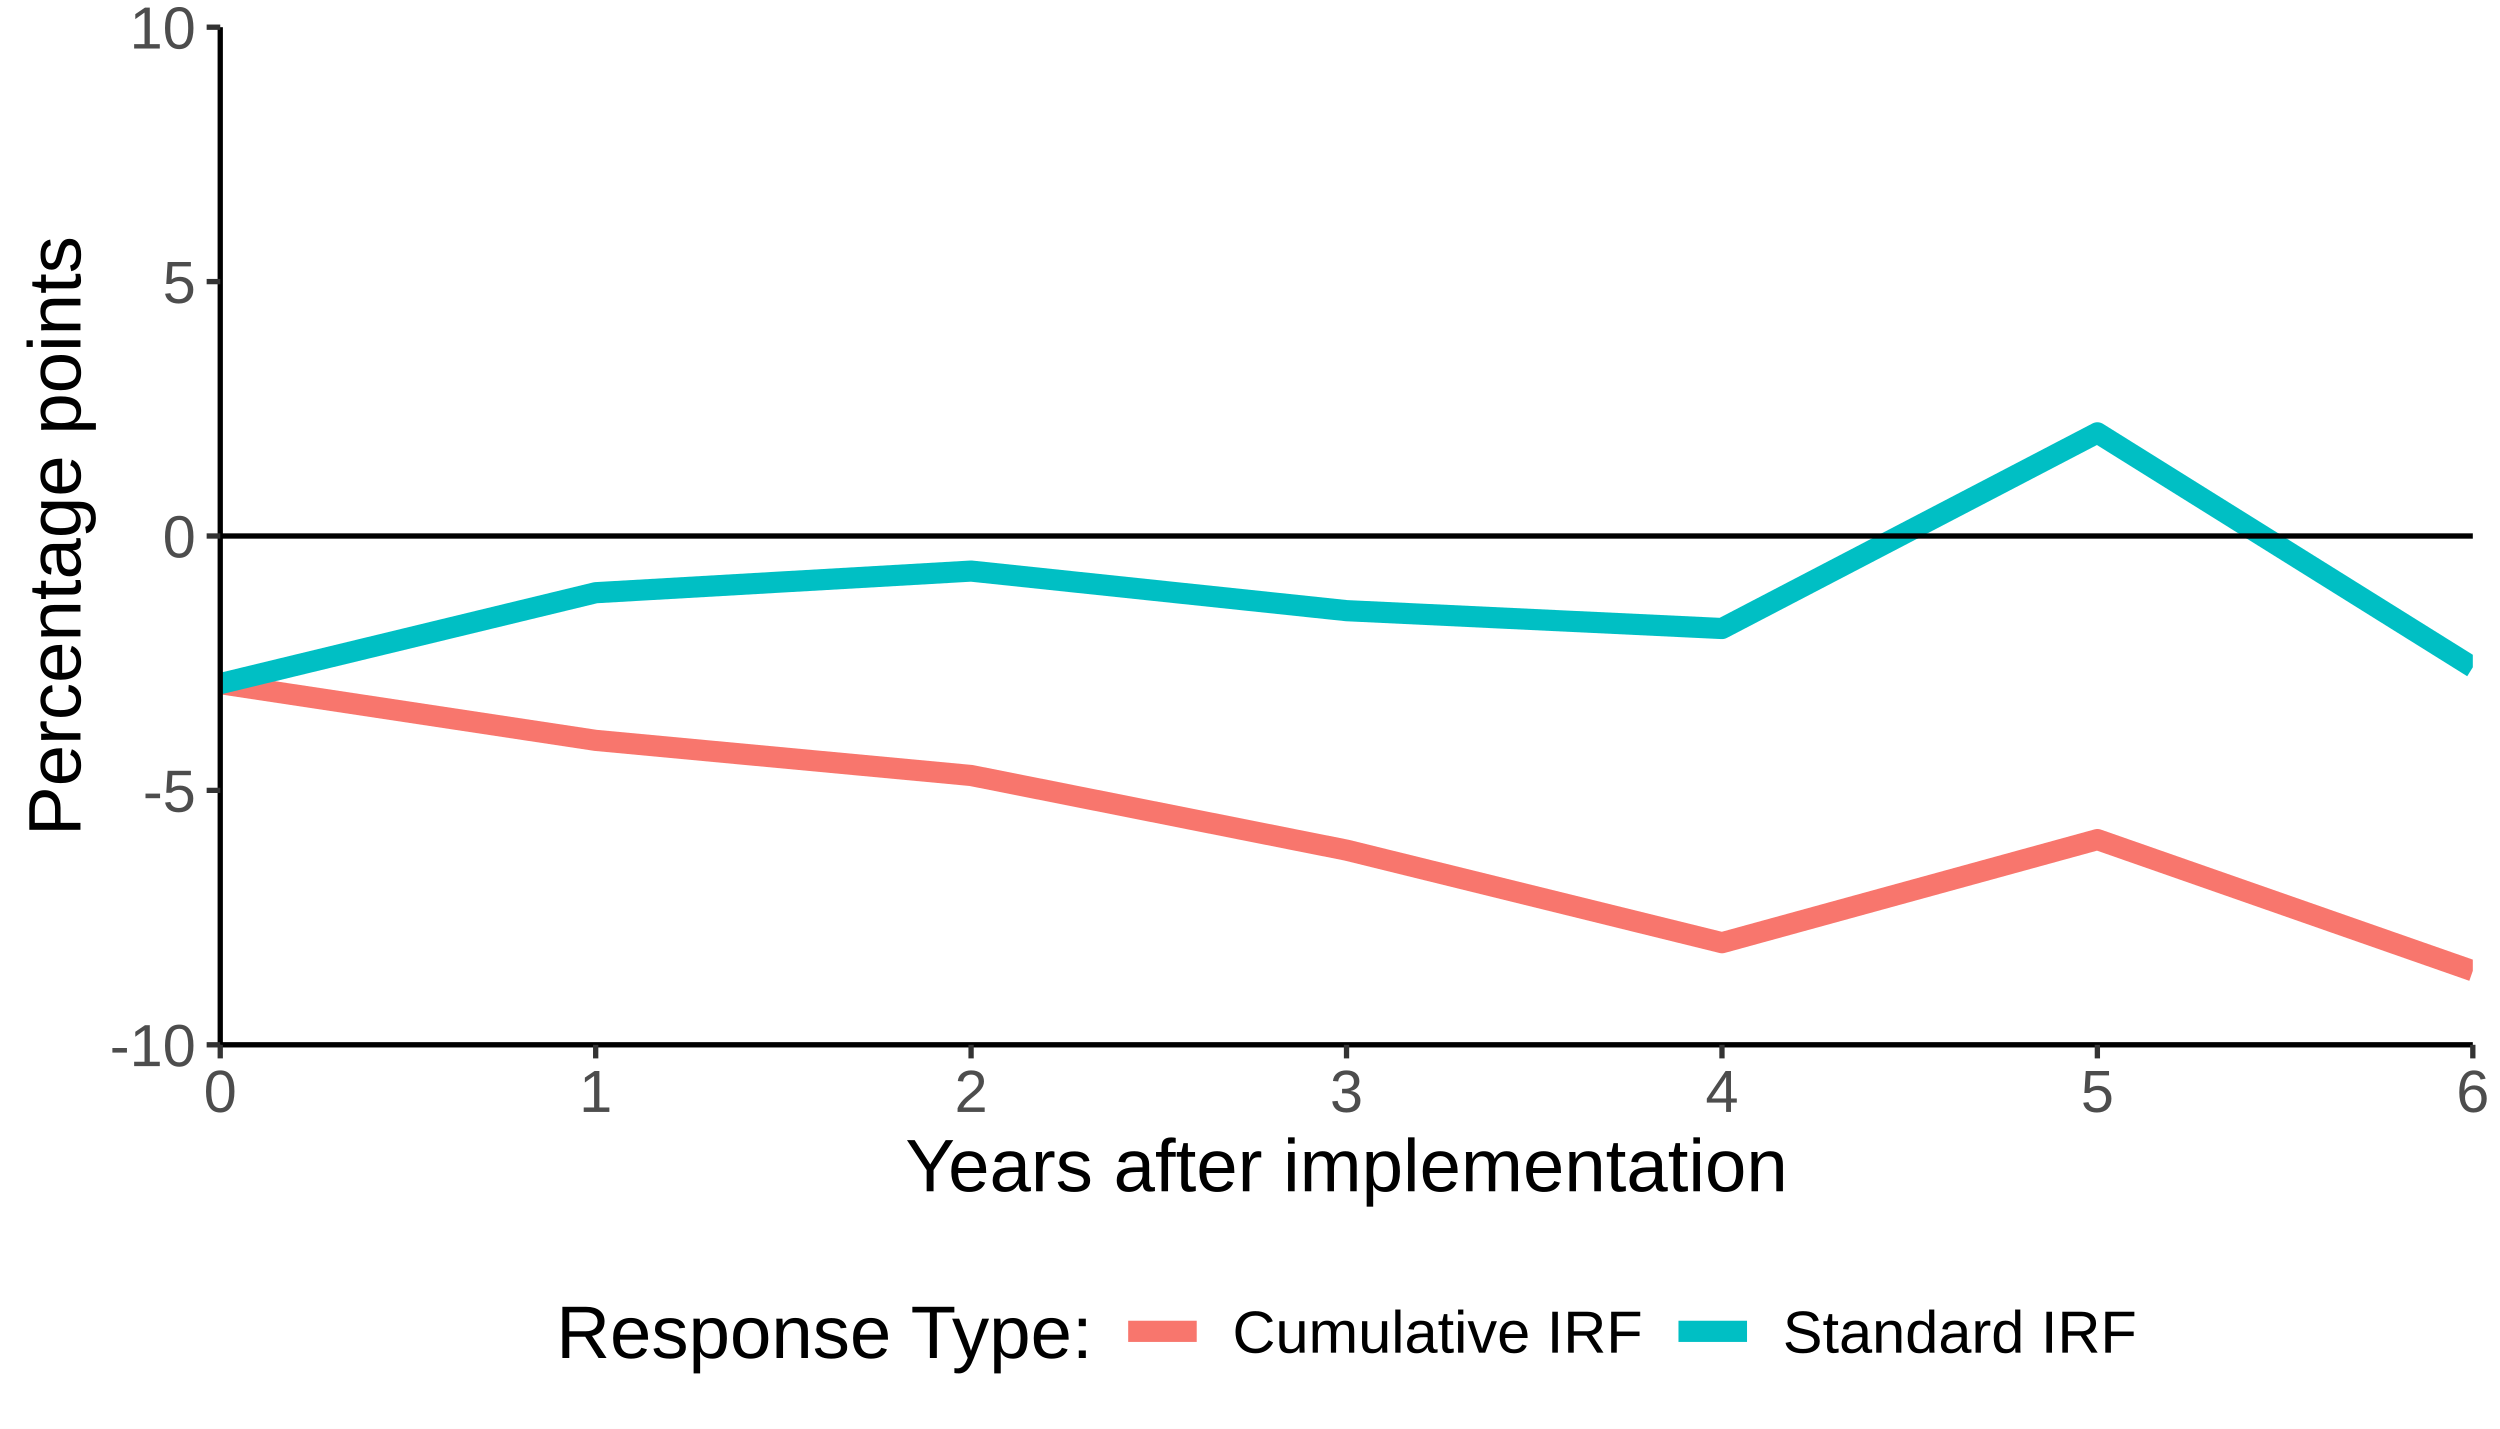
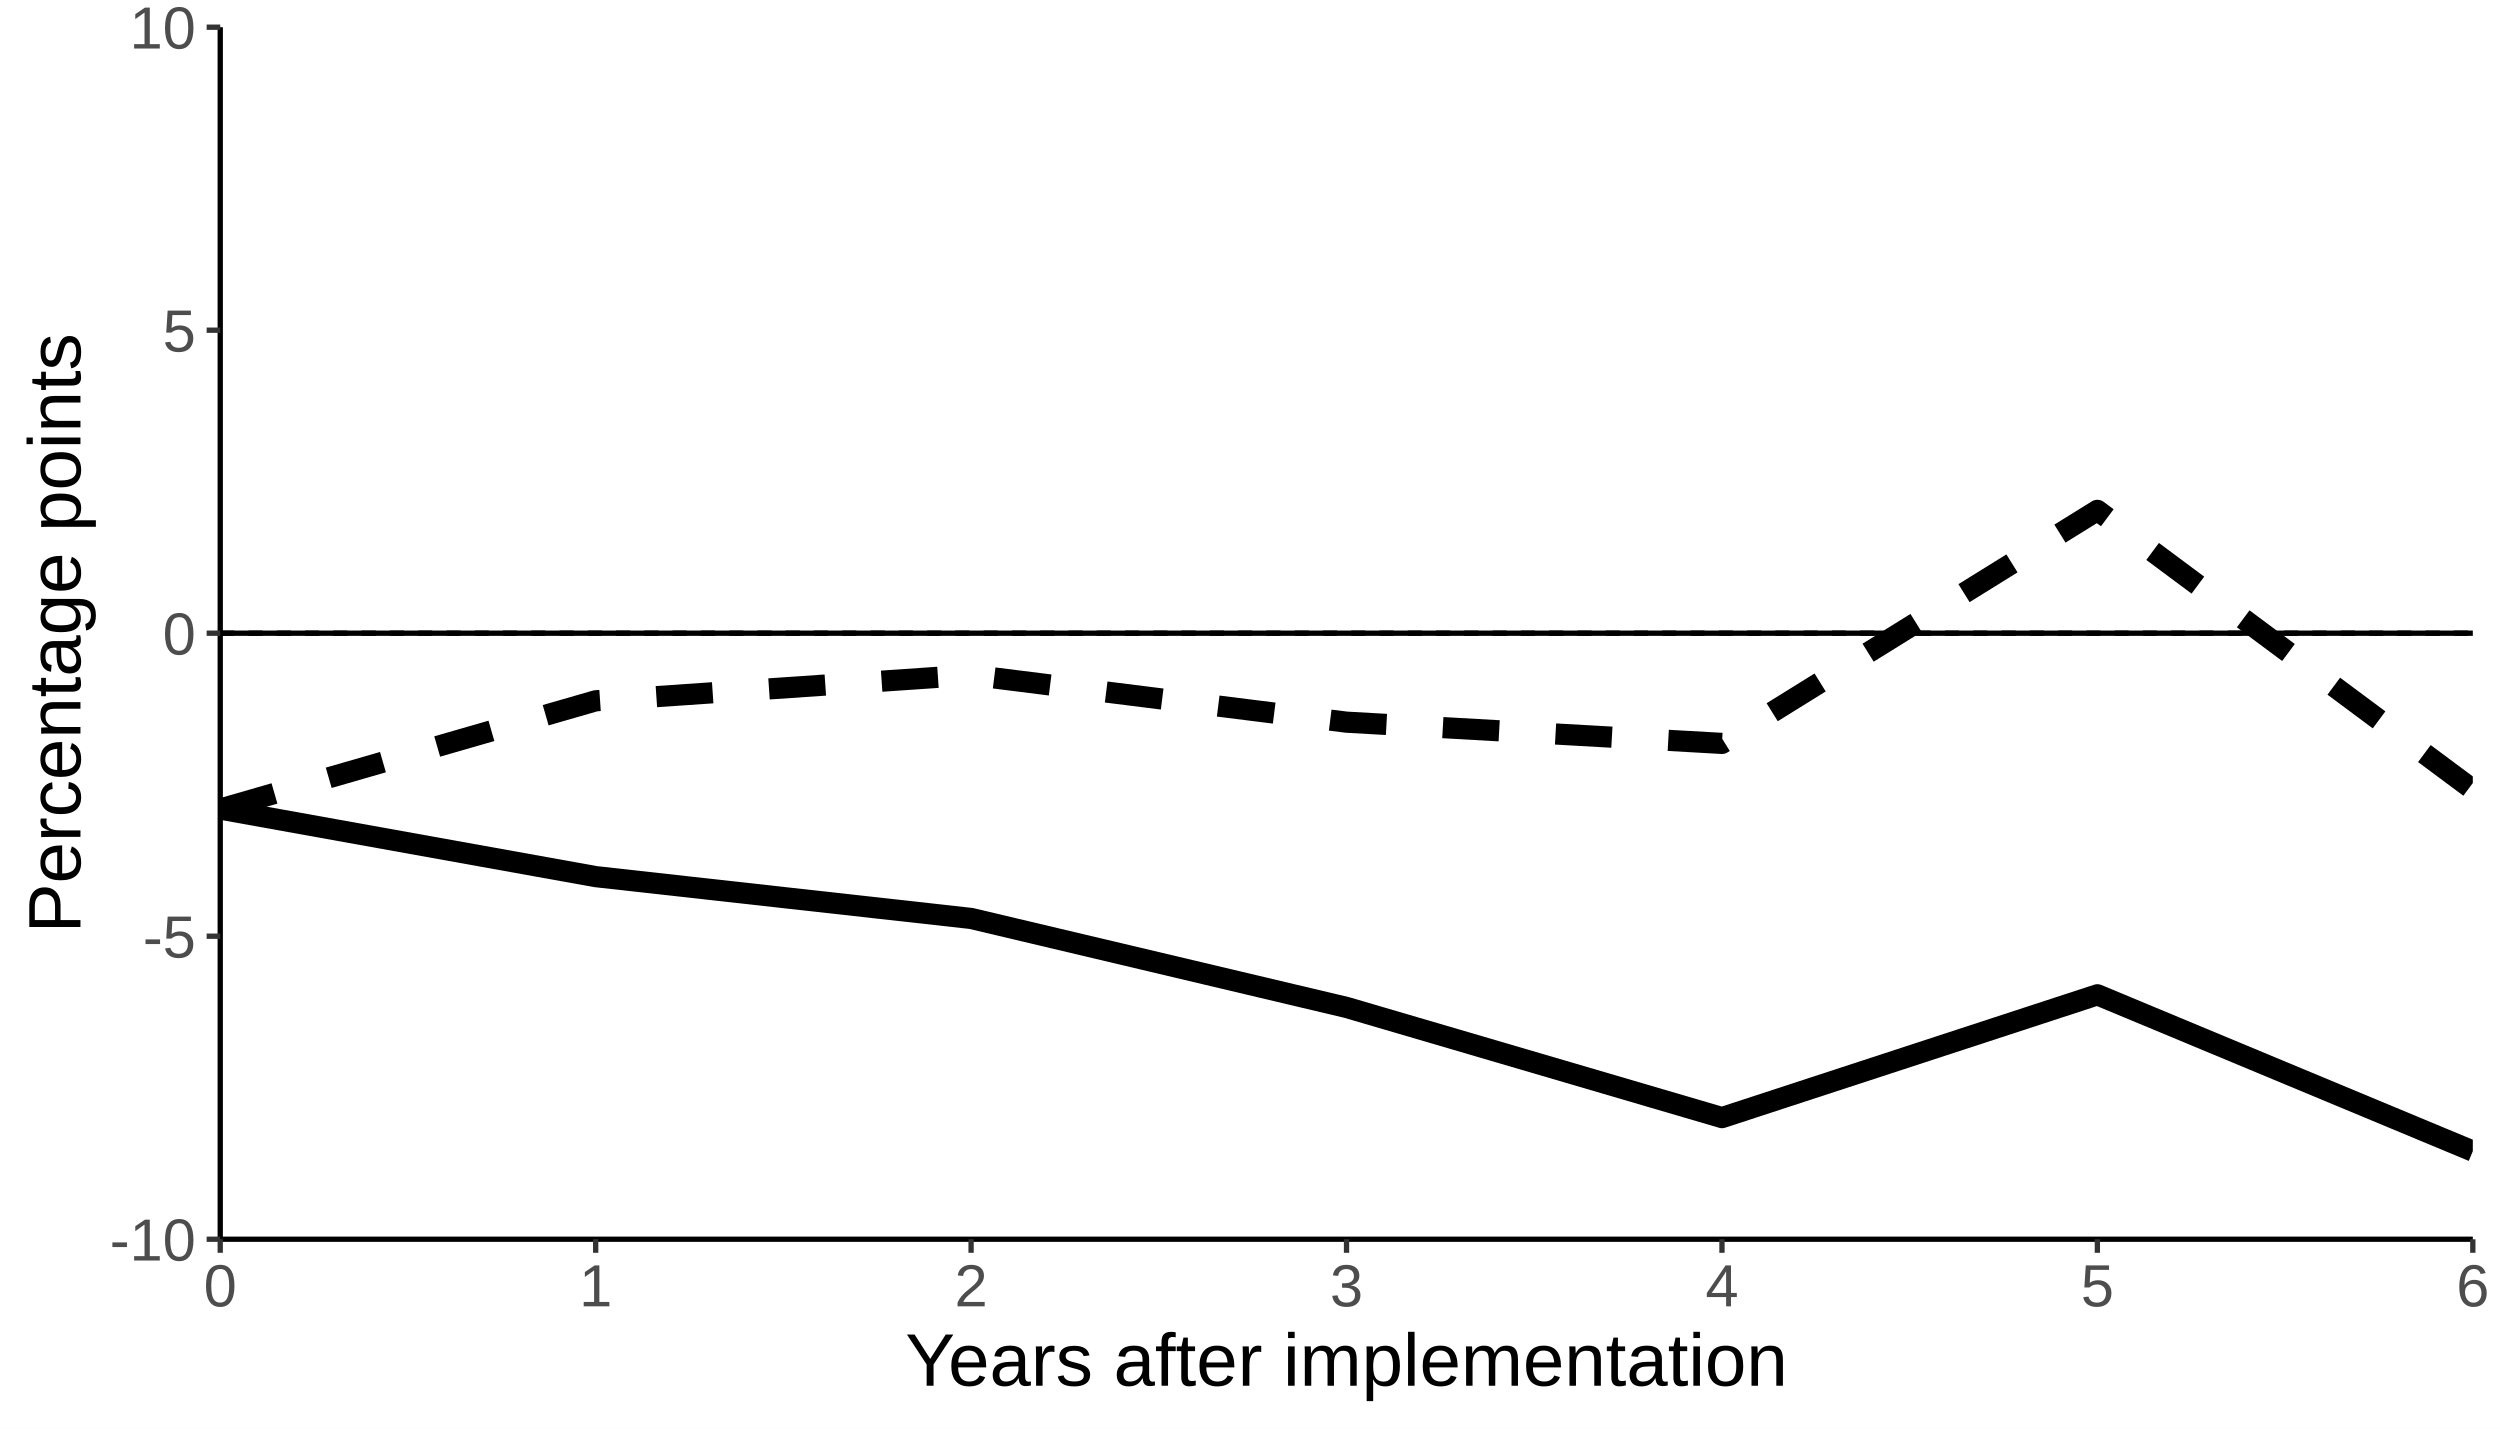
<svg xmlns="http://www.w3.org/2000/svg" class="svglite" width="504.00pt" height="288.00pt" viewBox="0 0 504.00 288.00">
  <defs>
    <style type="text/css">
    .svglite line, .svglite polyline, .svglite polygon, .svglite path, .svglite rect, .svglite circle {
      fill: none;
      stroke: #000000;
      stroke-linecap: round;
      stroke-linejoin: round;
      stroke-miterlimit: 10.00;
    }
    .svglite text {
      white-space: pre;
    }
  </style>
  </defs>
  <rect width="100%" height="100%" style="stroke: none; fill: #FFFFFF;" />
  <defs>
    <clipPath id="cpMC4wMHw1MDQuMDB8MC4wMHwyODguMDA=">
      <rect x="0.00" y="0.00" width="504.00" height="288.00" />
    </clipPath>
  </defs>
  <g clip-path="url(#cpMC4wMHw1MDQuMDB8MC4wMHwyODguMDA=)">
    <rect x="0.00" y="0.00" width="504.00" height="288.00" style="stroke-width: 1.07; stroke: #FFFFFF; fill: #FFFFFF;" />
  </g>
  <defs>
-     <clipPath id="cpNDQuNDB8NDk4LjUyfDUuNDh8MjEwLjYz">
-       <rect x="44.40" y="5.48" width="454.12" height="205.15" />
+     <clipPath id="cpNDQuNDB8NDk4LjUyfDUuNDh8MjQ5Ljgz">
+       <rect x="44.40" y="5.48" width="454.12" height="244.35" />
    </clipPath>
  </defs>
-   <g clip-path="url(#cpNDQuNDB8NDk4LjUyfDUuNDh8MjEwLjYz)">
-     <rect x="44.40" y="5.48" width="454.12" height="205.15" style="stroke-width: 1.07; stroke: none; fill: #FFFFFF;" />
-     <polyline points="44.40,137.82 120.09,149.26 195.77,156.34 271.46,171.39 347.15,190.05 422.83,169.26 498.52,195.72 " style="stroke-width: 4.27; stroke: #F8766D; stroke-linecap: butt;" />
-     <polyline points="44.40,137.82 120.09,119.49 195.77,115.13 271.46,123.11 347.15,126.71 422.83,87.26 498.52,134.52 " style="stroke-width: 4.27; stroke: #00BFC4; stroke-linecap: butt;" />
-     <polyline points="44.40,108.06 44.40,108.06 120.09,108.06 120.09,108.06 195.77,108.06 195.77,108.06 271.46,108.06 271.46,108.06 347.15,108.06 347.15,108.06 422.83,108.06 422.83,108.06 498.52,108.06 498.52,108.06 " style="stroke-width: 1.07; stroke-linecap: butt;" />
+   <g clip-path="url(#cpNDQuNDB8NDk4LjUyfDUuNDh8MjQ5Ljgz)">
+     <rect x="44.40" y="5.48" width="454.12" height="244.35" style="stroke-width: 1.07; stroke: none; fill: #FFFFFF;" />
+     <polyline points="44.40,163.11 120.09,176.73 195.77,185.16 271.46,203.10 347.15,225.31 422.83,200.55 498.52,232.07 " style="stroke-width: 4.27; stroke-linecap: butt;" />
+     <polyline points="44.40,163.11 120.09,141.28 195.77,136.09 271.46,145.59 347.15,149.87 422.83,102.89 498.52,159.18 " style="stroke-width: 4.27; stroke-dasharray: 11.38,11.38; stroke-linecap: butt;" />
+     <polyline points="44.40,127.65 120.09,127.65 195.77,127.65 271.46,127.65 347.15,127.65 422.83,127.65 498.52,127.65 " style="stroke-width: 1.07; stroke-linecap: butt;" />
+     <polyline points="44.40,127.65 120.09,127.65 195.77,127.65 271.46,127.65 347.15,127.65 422.83,127.65 498.52,127.65 " style="stroke-width: 1.07; stroke-dasharray: 2.85,2.85; stroke-linecap: butt;" />
  </g>
  <g clip-path="url(#cpMC4wMHw1MDQuMDB8MC4wMHwyODguMDA=)">
-     <polyline points="44.40,210.63 44.40,5.48 " style="stroke-width: 1.07; stroke-linecap: butt;" />
-     <text x="39.47" y="214.93" text-anchor="end" style="font-size: 12.00px;fill: #4D4D4D; font-family: &quot;Arial&quot;;" textLength="17.34px" lengthAdjust="spacingAndGlyphs">-10</text>
-     <text x="39.47" y="163.64" text-anchor="end" style="font-size: 12.00px;fill: #4D4D4D; font-family: &quot;Arial&quot;;" textLength="10.67px" lengthAdjust="spacingAndGlyphs">-5</text>
-     <text x="39.47" y="112.35" text-anchor="end" style="font-size: 12.00px;fill: #4D4D4D; font-family: &quot;Arial&quot;;" textLength="6.67px" lengthAdjust="spacingAndGlyphs">0</text>
-     <text x="39.47" y="61.07" text-anchor="end" style="font-size: 12.00px;fill: #4D4D4D; font-family: &quot;Arial&quot;;" textLength="6.67px" lengthAdjust="spacingAndGlyphs">5</text>
+     <polyline points="44.40,249.83 44.40,5.48 " style="stroke-width: 1.07; stroke-linecap: butt;" />
+     <text x="39.47" y="254.13" text-anchor="end" style="font-size: 12.00px;fill: #4D4D4D; font-family: &quot;Arial&quot;;" textLength="17.34px" lengthAdjust="spacingAndGlyphs">-10</text>
+     <text x="39.47" y="193.04" text-anchor="end" style="font-size: 12.00px;fill: #4D4D4D; font-family: &quot;Arial&quot;;" textLength="10.67px" lengthAdjust="spacingAndGlyphs">-5</text>
+     <text x="39.47" y="131.95" text-anchor="end" style="font-size: 12.00px;fill: #4D4D4D; font-family: &quot;Arial&quot;;" textLength="6.67px" lengthAdjust="spacingAndGlyphs">0</text>
+     <text x="39.47" y="70.87" text-anchor="end" style="font-size: 12.00px;fill: #4D4D4D; font-family: &quot;Arial&quot;;" textLength="6.67px" lengthAdjust="spacingAndGlyphs">5</text>
    <text x="39.47" y="9.78" text-anchor="end" style="font-size: 12.00px;fill: #4D4D4D; font-family: &quot;Arial&quot;;" textLength="13.35px" lengthAdjust="spacingAndGlyphs">10</text>
-     <polyline points="41.66,210.63 44.40,210.63 " style="stroke-width: 1.07; stroke: #333333; stroke-linecap: butt;" />
-     <polyline points="41.66,159.34 44.40,159.34 " style="stroke-width: 1.07; stroke: #333333; stroke-linecap: butt;" />
-     <polyline points="41.66,108.06 44.40,108.06 " style="stroke-width: 1.07; stroke: #333333; stroke-linecap: butt;" />
-     <polyline points="41.66,56.77 44.40,56.77 " style="stroke-width: 1.07; stroke: #333333; stroke-linecap: butt;" />
+     <polyline points="41.66,249.83 44.40,249.83 " style="stroke-width: 1.07; stroke: #333333; stroke-linecap: butt;" />
+     <polyline points="41.66,188.74 44.40,188.74 " style="stroke-width: 1.07; stroke: #333333; stroke-linecap: butt;" />
+     <polyline points="41.66,127.65 44.40,127.65 " style="stroke-width: 1.07; stroke: #333333; stroke-linecap: butt;" />
+     <polyline points="41.66,66.57 44.40,66.57 " style="stroke-width: 1.07; stroke: #333333; stroke-linecap: butt;" />
    <polyline points="41.66,5.48 44.40,5.48 " style="stroke-width: 1.07; stroke: #333333; stroke-linecap: butt;" />
-     <polyline points="44.40,210.63 498.52,210.63 " style="stroke-width: 1.07; stroke-linecap: butt;" />
-     <polyline points="44.40,213.37 44.40,210.63 " style="stroke-width: 1.07; stroke: #333333; stroke-linecap: butt;" />
-     <polyline points="120.09,213.37 120.09,210.63 " style="stroke-width: 1.07; stroke: #333333; stroke-linecap: butt;" />
-     <polyline points="195.77,213.37 195.77,210.63 " style="stroke-width: 1.07; stroke: #333333; stroke-linecap: butt;" />
-     <polyline points="271.46,213.37 271.46,210.63 " style="stroke-width: 1.07; stroke: #333333; stroke-linecap: butt;" />
-     <polyline points="347.15,213.37 347.15,210.63 " style="stroke-width: 1.07; stroke: #333333; stroke-linecap: butt;" />
-     <polyline points="422.83,213.37 422.83,210.63 " style="stroke-width: 1.07; stroke: #333333; stroke-linecap: butt;" />
-     <polyline points="498.52,213.37 498.52,210.63 " style="stroke-width: 1.07; stroke: #333333; stroke-linecap: butt;" />
-     <text x="44.40" y="224.16" text-anchor="middle" style="font-size: 12.00px;fill: #4D4D4D; font-family: &quot;Arial&quot;;" textLength="6.67px" lengthAdjust="spacingAndGlyphs">0</text>
-     <text x="120.09" y="224.16" text-anchor="middle" style="font-size: 12.00px;fill: #4D4D4D; font-family: &quot;Arial&quot;;" textLength="6.67px" lengthAdjust="spacingAndGlyphs">1</text>
-     <text x="195.77" y="224.16" text-anchor="middle" style="font-size: 12.00px;fill: #4D4D4D; font-family: &quot;Arial&quot;;" textLength="6.67px" lengthAdjust="spacingAndGlyphs">2</text>
-     <text x="271.46" y="224.16" text-anchor="middle" style="font-size: 12.00px;fill: #4D4D4D; font-family: &quot;Arial&quot;;" textLength="6.67px" lengthAdjust="spacingAndGlyphs">3</text>
-     <text x="347.15" y="224.16" text-anchor="middle" style="font-size: 12.00px;fill: #4D4D4D; font-family: &quot;Arial&quot;;" textLength="6.67px" lengthAdjust="spacingAndGlyphs">4</text>
-     <text x="422.83" y="224.16" text-anchor="middle" style="font-size: 12.00px;fill: #4D4D4D; font-family: &quot;Arial&quot;;" textLength="6.67px" lengthAdjust="spacingAndGlyphs">5</text>
-     <text x="498.52" y="224.16" text-anchor="middle" style="font-size: 12.00px;fill: #4D4D4D; font-family: &quot;Arial&quot;;" textLength="6.67px" lengthAdjust="spacingAndGlyphs">6</text>
-     <text x="271.46" y="240.16" text-anchor="middle" style="font-size: 15.00px; font-family: &quot;Arial&quot;;" textLength="177.83px" lengthAdjust="spacingAndGlyphs">Years after implementation</text>
-     <text transform="translate(16.22,108.06) rotate(-90)" text-anchor="middle" style="font-size: 15.00px; font-family: &quot;Arial&quot;;" textLength="120.88px" lengthAdjust="spacingAndGlyphs">Percentage points</text>
-     <rect x="106.66" y="254.28" width="329.60" height="28.24" style="stroke-width: 1.07; stroke: none; fill: #FFFFFF;" />
-     <text x="112.14" y="273.77" style="font-size: 15.00px; font-family: &quot;Arial&quot;;" textLength="108.09px" lengthAdjust="spacingAndGlyphs">Response Type:</text>
-     <rect x="225.71" y="259.76" width="17.28" height="17.28" style="stroke-width: 1.07; stroke: none; fill: #FFFFFF;" />
-     <line x1="227.44" y1="268.40" x2="241.26" y2="268.40" style="stroke-width: 4.27; stroke: #F8766D; stroke-linecap: butt;" />
-     <rect x="336.65" y="259.76" width="17.28" height="17.28" style="stroke-width: 1.07; stroke: none; fill: #FFFFFF;" />
-     <line x1="338.38" y1="268.40" x2="352.20" y2="268.40" style="stroke-width: 4.27; stroke: #00BFC4; stroke-linecap: butt;" />
-     <text x="248.47" y="272.70" style="font-size: 12.00px; font-family: &quot;Arial&quot;;" textLength="82.70px" lengthAdjust="spacingAndGlyphs">Cumulative IRF</text>
-     <text x="359.41" y="272.70" style="font-size: 12.00px; font-family: &quot;Arial&quot;;" textLength="71.37px" lengthAdjust="spacingAndGlyphs">Standard IRF</text>
+     <polyline points="44.40,249.83 498.52,249.83 " style="stroke-width: 1.07; stroke-linecap: butt;" />
+     <polyline points="44.40,252.57 44.40,249.83 " style="stroke-width: 1.07; stroke: #333333; stroke-linecap: butt;" />
+     <polyline points="120.09,252.57 120.09,249.83 " style="stroke-width: 1.07; stroke: #333333; stroke-linecap: butt;" />
+     <polyline points="195.77,252.57 195.77,249.83 " style="stroke-width: 1.07; stroke: #333333; stroke-linecap: butt;" />
+     <polyline points="271.46,252.57 271.46,249.83 " style="stroke-width: 1.07; stroke: #333333; stroke-linecap: butt;" />
+     <polyline points="347.15,252.57 347.15,249.83 " style="stroke-width: 1.07; stroke: #333333; stroke-linecap: butt;" />
+     <polyline points="422.83,252.57 422.83,249.83 " style="stroke-width: 1.07; stroke: #333333; stroke-linecap: butt;" />
+     <polyline points="498.52,252.57 498.52,249.83 " style="stroke-width: 1.07; stroke: #333333; stroke-linecap: butt;" />
+     <text x="44.40" y="263.36" text-anchor="middle" style="font-size: 12.00px;fill: #4D4D4D; font-family: &quot;Arial&quot;;" textLength="6.67px" lengthAdjust="spacingAndGlyphs">0</text>
+     <text x="120.09" y="263.36" text-anchor="middle" style="font-size: 12.00px;fill: #4D4D4D; font-family: &quot;Arial&quot;;" textLength="6.67px" lengthAdjust="spacingAndGlyphs">1</text>
+     <text x="195.77" y="263.36" text-anchor="middle" style="font-size: 12.00px;fill: #4D4D4D; font-family: &quot;Arial&quot;;" textLength="6.67px" lengthAdjust="spacingAndGlyphs">2</text>
+     <text x="271.46" y="263.36" text-anchor="middle" style="font-size: 12.00px;fill: #4D4D4D; font-family: &quot;Arial&quot;;" textLength="6.67px" lengthAdjust="spacingAndGlyphs">3</text>
+     <text x="347.15" y="263.36" text-anchor="middle" style="font-size: 12.00px;fill: #4D4D4D; font-family: &quot;Arial&quot;;" textLength="6.67px" lengthAdjust="spacingAndGlyphs">4</text>
+     <text x="422.83" y="263.36" text-anchor="middle" style="font-size: 12.00px;fill: #4D4D4D; font-family: &quot;Arial&quot;;" textLength="6.67px" lengthAdjust="spacingAndGlyphs">5</text>
+     <text x="498.52" y="263.36" text-anchor="middle" style="font-size: 12.00px;fill: #4D4D4D; font-family: &quot;Arial&quot;;" textLength="6.67px" lengthAdjust="spacingAndGlyphs">6</text>
+     <text x="271.46" y="279.36" text-anchor="middle" style="font-size: 15.00px; font-family: &quot;Arial&quot;;" textLength="177.83px" lengthAdjust="spacingAndGlyphs">Years after implementation</text>
+     <text transform="translate(16.22,127.65) rotate(-90)" text-anchor="middle" style="font-size: 15.00px; font-family: &quot;Arial&quot;;" textLength="120.88px" lengthAdjust="spacingAndGlyphs">Percentage points</text>
  </g>
</svg>
